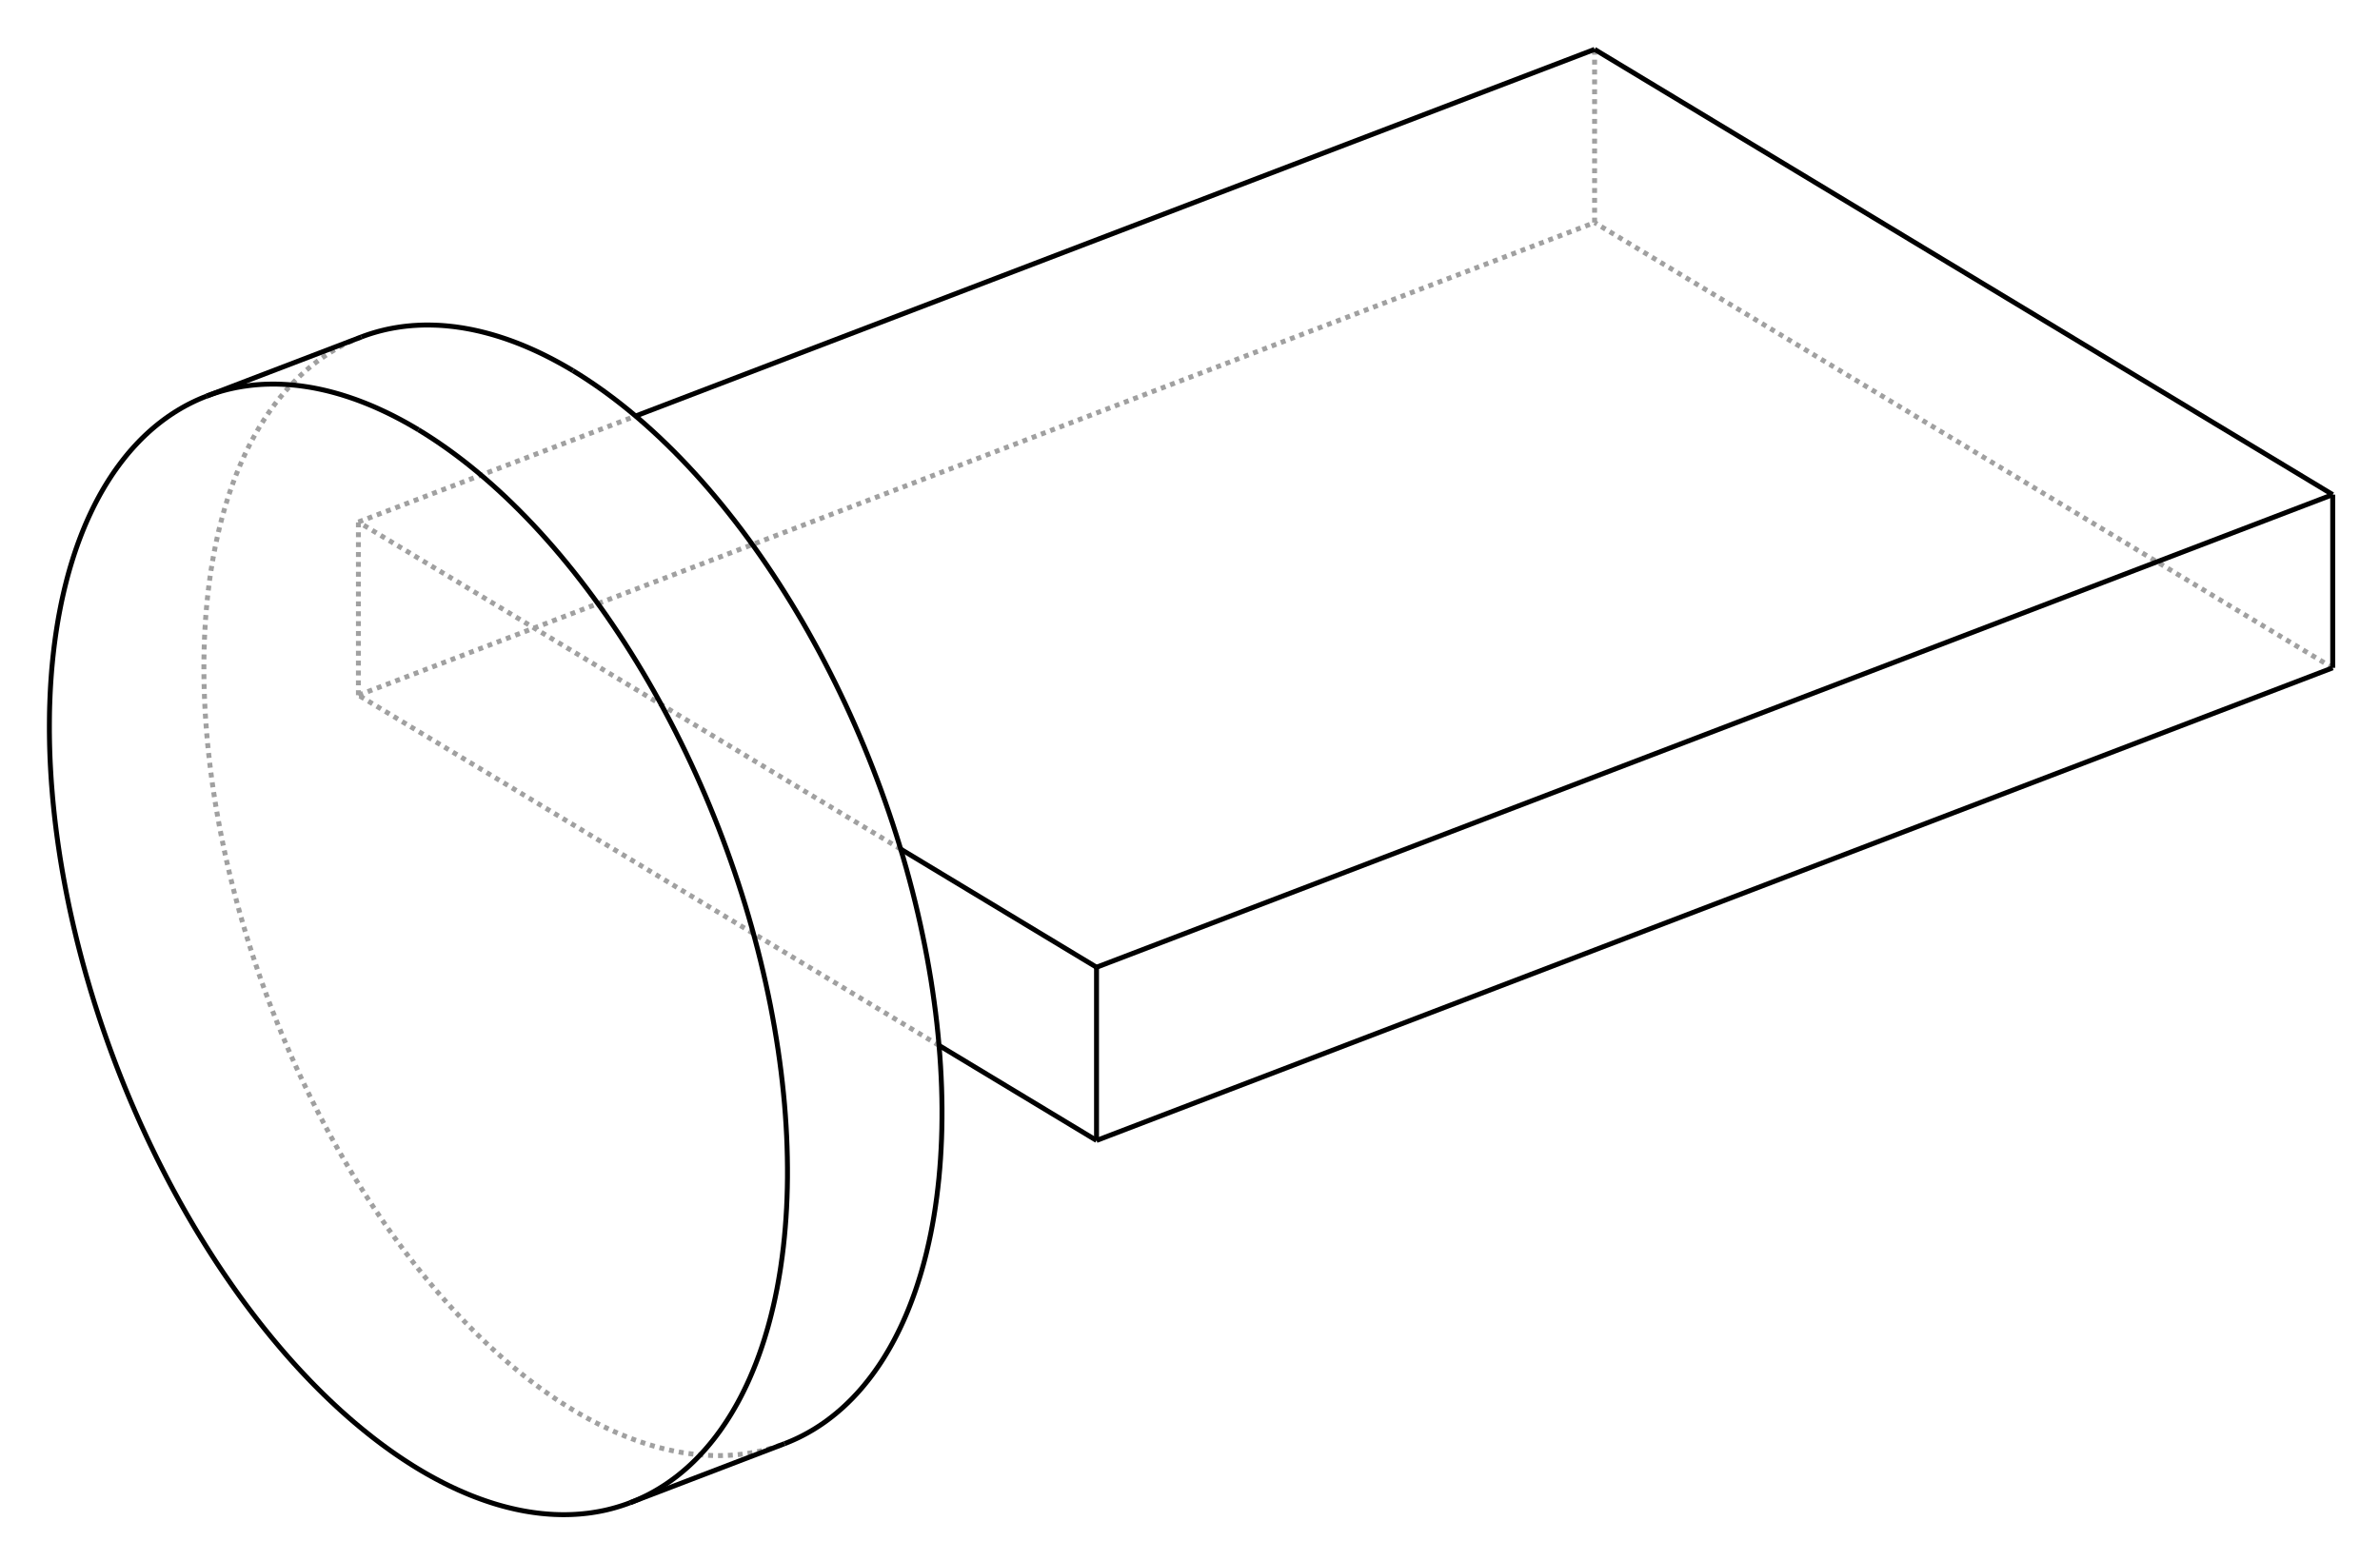
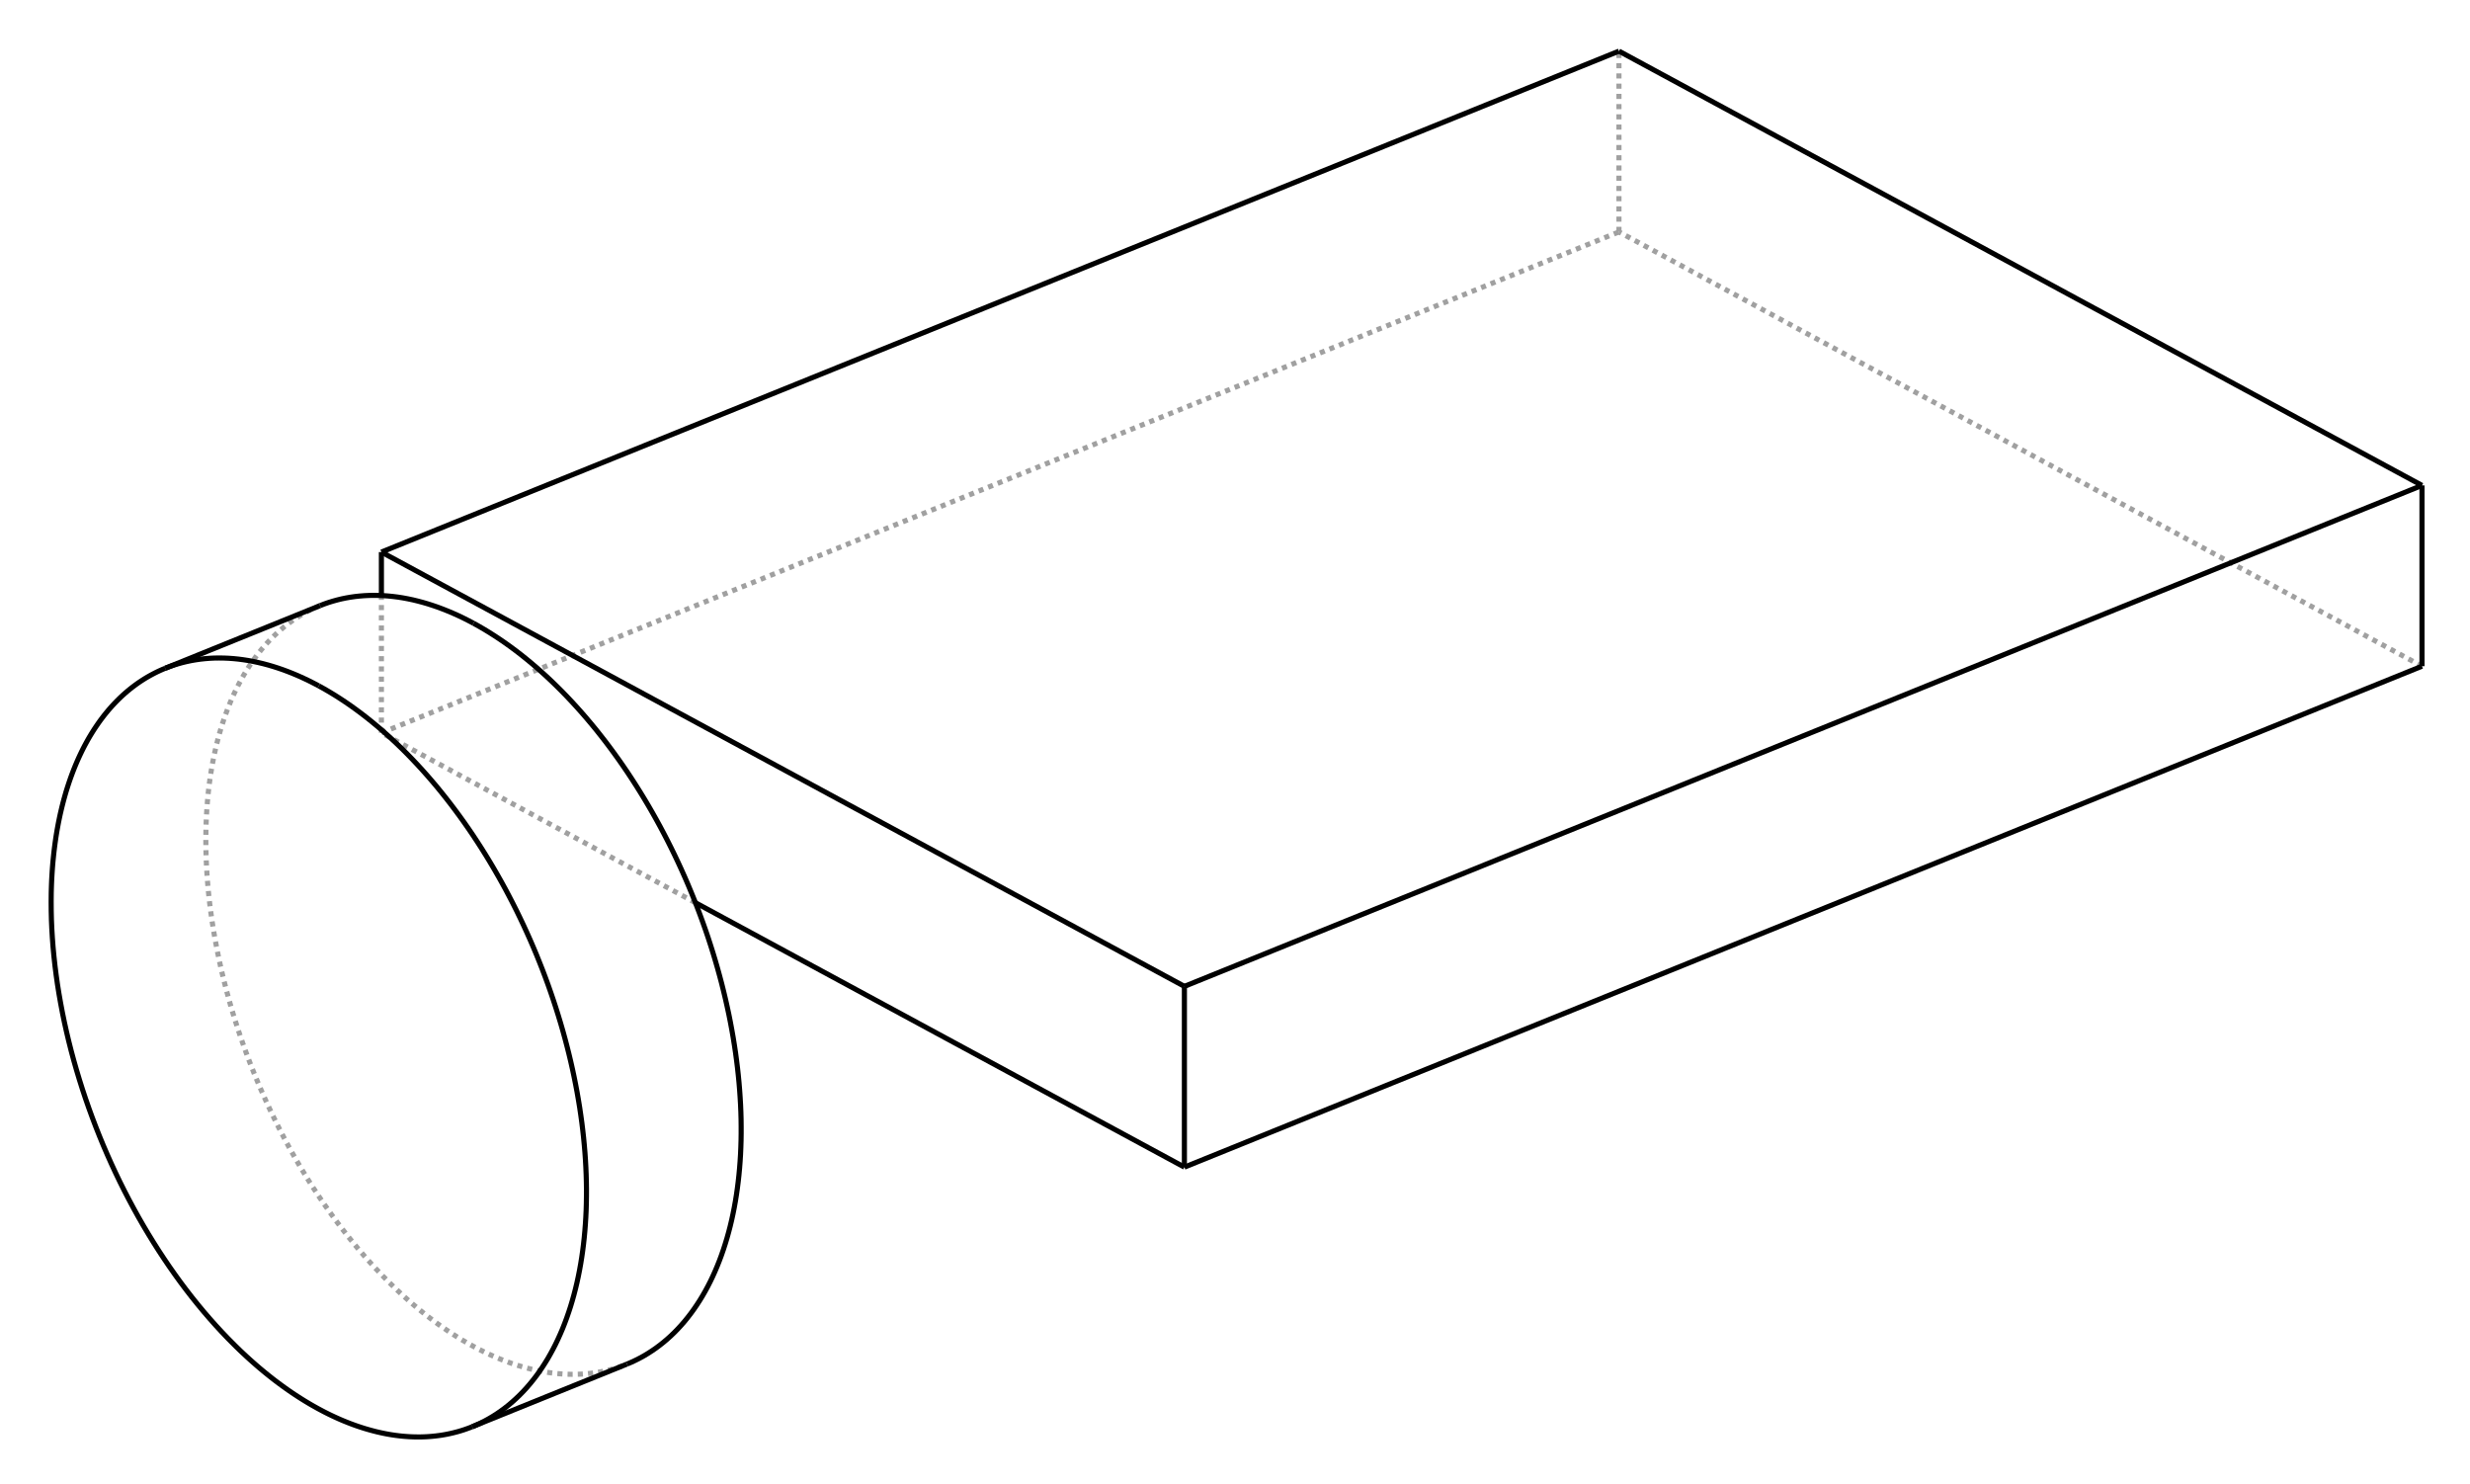
- <svg xmlns="http://www.w3.org/2000/svg" width="482" height="316">
-   <g transform="scale(4, -4)   translate(52.17554,-36.22534)" stroke-width="0.25" fill="none">
+ <svg xmlns="http://www.w3.org/2000/svg" width="483" height="290">
+   <g transform="scale(4, -4)   translate(58.32454,-33.90667)" stroke-width="0.25" fill="none">
    <g stroke="rgb(160,160,160)" fill="none" stroke-dasharray="0.25,0.25">
-       <path d="M-6.573,-6.773 L-34.029,9.792 " />
-       <path d="M-34.029,1.021 L-34.029,9.792 " />
-       <path d="M-4.631,-16.716 L-34.029,1.021 " />
-       <path d="M28.559,24.954 L28.559,33.725 " />
-       <path d="M65.93,2.407 L28.559,24.954 " />
-       <path d="M-34.029,1.021 L28.559,24.954 " />
-       <path d="M-34.029,9.792 L-19.995,15.158 " />
-       <path d="M-33.882,19.162 L-34.069,19.088 L-34.255,19.01 L-34.438,18.928 L-34.62,18.841 L-34.801,18.75 L-34.979,18.656 L-35.156,18.557 L-35.331,18.453 L-35.504,18.346 L-35.675,18.235 L-35.845,18.119 L-36.012,18 L-36.178,17.876 L-36.341,17.749 L-36.503,17.617 L-36.663,17.482 L-36.82,17.342 L-36.976,17.199 L-37.129,17.051 L-37.28,16.9 L-37.43,16.745 L-37.577,16.586 L-37.722,16.423 L-37.864,16.256 L-38.005,16.086 L-38.143,15.912 L-38.279,15.734 L-38.413,15.552 L-38.544,15.367 L-38.673,15.178 L-38.8,14.985 L-38.924,14.789 L-39.046,14.589 L-39.166,14.386 L-39.283,14.179 L-39.398,13.969 L-39.511,13.755 L-39.62,13.538 L-39.728,13.318 L-39.833,13.094 L-39.935,12.867 L-40.035,12.637 L-40.132,12.403 L-40.227,12.166 L-40.32,11.926 L-40.409,11.683 L-40.496,11.437 L-40.581,11.188 L-40.662,10.935 L-40.742,10.68 L-40.818,10.422 L-40.892,10.161 L-40.963,9.897 L-41.032,9.63 L-41.098,9.36 L-41.161,9.088 L-41.221,8.813 L-41.279,8.535 L-41.334,8.255 L-41.386,7.972 L-41.436,7.687 L-41.483,7.399 L-41.527,7.109 L-41.568,6.816 L-41.606,6.521 L-41.642,6.223 L-41.675,5.924 L-41.705,5.622 L-41.732,5.317 L-41.757,5.011 L-41.778,4.703 L-41.797,4.392 L-41.814,4.08 L-41.827,3.766 L-41.837,3.45 L-41.845,3.131 L-41.85,2.812 L-41.852,2.49 L-41.851,2.167 L-41.848,1.842 L-41.841,1.515 L-41.832,1.187 L-41.82,0.857 L-41.805,0.526 L-41.788,0.193 L-41.767,-0.141 L-41.744,-0.476 L-41.718,-0.812 L-41.689,-1.15 L-41.658,-1.489 L-41.623,-1.829 L-41.586,-2.17 L-41.546,-2.512 L-41.503,-2.855 L-41.458,-3.199 L-41.41,-3.544 L-41.359,-3.889 L-41.305,-4.236 L-41.249,-4.583 L-41.189,-4.93 L-41.128,-5.279 L-41.063,-5.627 L-40.996,-5.977 L-40.926,-6.326 L-40.853,-6.677 L-40.778,-7.027 L-40.7,-7.378 L-40.619,-7.729 L-40.536,-8.08 L-40.45,-8.431 L-40.362,-8.782 L-40.271,-9.134 L-40.177,-9.485 L-40.081,-9.836 L-39.982,-10.187 L-39.881,-10.538 L-39.777,-10.888 L-39.671,-11.239 L-39.562,-11.588 L-39.451,-11.938 L-39.337,-12.287 L-39.221,-12.635 L-39.103,-12.983 L-38.982,-13.331 L-38.858,-13.677 L-38.733,-14.023 L-38.605,-14.368 L-38.474,-14.713 L-38.342,-15.056 L-38.207,-15.399 L-38.07,-15.74 L-37.93,-16.081 L-37.788,-16.42 L-37.645,-16.758 L-37.499,-17.095 L-37.35,-17.431 L-37.2,-17.766 L-37.048,-18.099 L-36.893,-18.43 L-36.736,-18.761 L-36.578,-19.09 L-36.417,-19.417 L-36.254,-19.743 L-36.09,-20.067 L-35.923,-20.389 L-35.755,-20.71 L-35.584,-21.029 L-35.412,-21.346 L-35.238,-21.661 L-35.062,-21.974 L-34.884,-22.285 L-34.705,-22.595 L-34.524,-22.902 L-34.341,-23.207 L-34.156,-23.51 L-33.97,-23.81 L-33.782,-24.109 L-33.592,-24.405 L-33.401,-24.699 L-33.209,-24.99 L-33.014,-25.279 L-32.819,-25.566 L-32.622,-25.85 L-32.423,-26.131 L-32.223,-26.41 L-32.022,-26.686 L-31.82,-26.96 L-31.616,-27.23 L-31.411,-27.499 L-31.204,-27.764 L-30.997,-28.026 L-30.788,-28.286 L-30.578,-28.542 L-30.367,-28.796 L-30.155,-29.046 L-29.941,-29.294 L-29.727,-29.538 L-29.512,-29.78 L-29.296,-30.018 L-29.079,-30.253 L-28.861,-30.485 L-28.642,-30.713 L-28.422,-30.938 L-28.202,-31.16 L-27.981,-31.379 L-27.759,-31.594 L-27.536,-31.806 L-27.313,-32.014 L-27.089,-32.219 L-26.865,-32.42 L-26.64,-32.618 L-26.414,-32.812 L-26.188,-33.003 L-25.961,-33.19 L-25.735,-33.373 L-25.507,-33.552 L-25.28,-33.728 L-25.052,-33.9 L-24.823,-34.069 L-24.595,-34.233 L-24.366,-34.394 L-24.137,-34.551 L-23.908,-34.704 L-23.679,-34.853 L-23.45,-34.998 L-23.22,-35.139 L-22.991,-35.276 L-22.762,-35.41 L-22.533,-35.539 L-22.303,-35.664 L-22.074,-35.786 L-21.846,-35.903 L-21.617,-36.016 L-21.389,-36.125 L-21.161,-36.23 L-20.933,-36.331 L-20.705,-36.427 L-20.478,-36.52 L-20.251,-36.608 L-20.025,-36.693 L-19.799,-36.773 L-19.574,-36.848 L-19.349,-36.92 L-19.125,-36.987 L-18.902,-37.05 L-18.679,-37.109 L-18.456,-37.164 L-18.235,-37.214 L-18.014,-37.26 L-17.794,-37.302 L-17.575,-37.34 L-17.356,-37.373 L-17.139,-37.402 L-16.922,-37.426 L-16.707,-37.447 L-16.492,-37.463 L-16.278,-37.474 L-16.066,-37.482 L-15.854,-37.485 L-15.644,-37.484 L-15.434,-37.478 L-15.226,-37.468 L-15.019,-37.454 L-14.814,-37.436 L-14.609,-37.413 L-14.406,-37.386 L-14.204,-37.355 L-14.004,-37.319 L-13.804,-37.279 L-13.607,-37.235 L-13.41,-37.186 L-13.216,-37.134 L-13.022,-37.077 L-12.83,-37.015 L-12.64,-36.95 L-12.452,-36.88 " />
+       <path d="M-39.679,-1.92 L-39.679,4.793 " />
+       <path d="M-24.328,-10.223 L-39.679,-1.92 " />
+       <path d="M20.821,22.569 L20.821,31.407 " />
+       <path d="M60.078,1.339 L20.821,22.569 " />
+       <path d="M-39.679,-1.92 L20.821,22.569 " />
+       <path d="M-42.681,4.3 L-42.812,4.246 L-42.941,4.188 L-43.07,4.128 L-43.197,4.065 L-43.324,4 L-43.449,3.931 L-43.573,3.86 L-43.695,3.786 L-43.816,3.709 L-43.936,3.63 L-44.055,3.548 L-44.172,3.463 L-44.288,3.376 L-44.403,3.286 L-44.516,3.193 L-44.628,3.098 L-44.738,3 L-44.847,2.899 L-44.954,2.796 L-45.06,2.691 L-45.165,2.582 L-45.268,2.472 L-45.369,2.358 L-45.469,2.243 L-45.568,2.124 L-45.664,2.004 L-45.76,1.881 L-45.853,1.755 L-45.945,1.627 L-46.036,1.497 L-46.125,1.364 L-46.212,1.229 L-46.297,1.091 L-46.381,0.952 L-46.463,0.81 L-46.543,0.665 L-46.622,0.519 L-46.699,0.37 L-46.774,0.219 L-46.848,0.066 L-46.92,-0.089 L-46.99,-0.247 L-47.058,-0.406 L-47.124,-0.568 L-47.189,-0.731 L-47.251,-0.897 L-47.312,-1.065 L-47.372,-1.235 L-47.429,-1.406 L-47.484,-1.58 L-47.538,-1.755 L-47.59,-1.933 L-47.64,-2.112 L-47.688,-2.293 L-47.734,-2.476 L-47.778,-2.66 L-47.82,-2.847 L-47.861,-3.035 L-47.899,-3.225 L-47.936,-3.416 L-47.97,-3.609 L-48.003,-3.804 L-48.034,-4 L-48.063,-4.198 L-48.09,-4.397 L-48.115,-4.598 L-48.138,-4.8 L-48.159,-5.004 L-48.178,-5.209 L-48.195,-5.415 L-48.21,-5.623 L-48.224,-5.832 L-48.235,-6.042 L-48.244,-6.253 L-48.252,-6.466 L-48.257,-6.68 L-48.262,-7.111 L-48.259,-7.547 L-48.248,-7.986 L-48.229,-8.429 L-48.203,-8.876 L-48.168,-9.326 L-48.126,-9.779 L-48.076,-10.235 L-48.018,-10.693 L-47.952,-11.153 L-47.879,-11.615 L-47.798,-12.078 L-47.709,-12.543 L-47.613,-13.009 L-47.51,-13.476 L-47.399,-13.943 L-47.28,-14.41 L-47.154,-14.877 L-47.022,-15.344 L-46.882,-15.81 L-46.734,-16.276 L-46.58,-16.74 L-46.419,-17.202 L-46.252,-17.663 L-46.077,-18.121 L-45.897,-18.578 L-45.709,-19.031 L-45.515,-19.482 L-45.315,-19.93 L-45.109,-20.374 L-44.897,-20.814 L-44.679,-21.251 L-44.456,-21.683 L-44.227,-22.111 L-43.992,-22.534 L-43.752,-22.952 L-43.507,-23.365 L-43.257,-23.772 L-43.002,-24.174 L-42.742,-24.569 L-42.478,-24.959 L-42.209,-25.342 L-41.936,-25.718 L-41.659,-26.087 L-41.378,-26.45 L-41.093,-26.804 L-40.805,-27.152 L-40.514,-27.491 L-40.219,-27.823 L-39.921,-28.146 L-39.62,-28.461 L-39.317,-28.767 L-39.164,-28.917 L-39.011,-29.065 L-38.857,-29.21 L-38.703,-29.354 L-38.548,-29.494 L-38.392,-29.633 L-38.237,-29.769 L-38.08,-29.903 L-37.923,-30.035 L-37.766,-30.164 L-37.609,-30.291 L-37.451,-30.416 L-37.292,-30.538 L-37.134,-30.657 L-36.975,-30.774 L-36.816,-30.889 L-36.656,-31.001 L-36.496,-31.11 L-36.337,-31.217 L-36.177,-31.322 L-36.016,-31.424 L-35.856,-31.523 L-35.696,-31.62 L-35.535,-31.714 L-35.375,-31.805 L-35.214,-31.894 L-35.053,-31.98 L-34.893,-32.064 L-34.732,-32.144 L-34.572,-32.222 L-34.412,-32.298 L-34.251,-32.37 L-34.091,-32.44 L-33.931,-32.508 L-33.772,-32.572 L-33.612,-32.634 L-33.453,-32.693 L-33.294,-32.749 L-33.135,-32.802 L-32.976,-32.853 L-32.818,-32.9 L-32.66,-32.945 L-32.503,-32.987 L-32.346,-33.027 L-32.19,-33.063 L-32.033,-33.097 L-31.878,-33.127 L-31.723,-33.155 L-31.568,-33.18 L-31.414,-33.203 L-31.26,-33.222 L-31.108,-33.239 L-30.955,-33.252 L-30.804,-33.263 L-30.653,-33.271 L-30.502,-33.276 L-30.353,-33.278 L-30.204,-33.278 L-30.055,-33.274 L-29.908,-33.268 L-29.762,-33.258 L-29.616,-33.246 L-29.471,-33.231 L-29.327,-33.213 L-29.184,-33.193 L-29.041,-33.169 L-28.9,-33.143 L-28.759,-33.113 L-28.62,-33.081 L-28.481,-33.046 L-28.344,-33.008 L-28.208,-32.968 L-28.072,-32.924 L-27.938,-32.878 L-27.805,-32.829 L-27.673,-32.777 " />
    </g>
    <g stroke="rgb(0,0,0)" fill="none">
-       <path d="M3.342,-21.526 L3.342,-12.755 " />
-       <path d="M3.342,-12.755 L-6.573,-6.773 " />
-       <path d="M3.342,-21.526 L-4.631,-16.716 " />
-       <path d="M65.93,2.407 L65.93,11.178 " />
-       <path d="M65.93,11.178 L28.559,33.725 " />
-       <path d="M3.342,-21.526 L65.93,2.407 " />
-       <path d="M3.342,-12.755 L65.93,11.178 " />
-       <path d="M-19.995,15.158 L28.559,33.725 " />
-       <path d="M-23.167,17.454 L-23.345,17.56 L-23.523,17.664 L-23.702,17.766 L-23.88,17.865 L-24.058,17.961 L-24.236,18.056 L-24.414,18.147 L-24.592,18.237 L-24.77,18.324 L-24.947,18.408 L-25.125,18.49 L-25.302,18.569 L-25.479,18.646 L-25.656,18.721 L-25.832,18.793 L-26.009,18.862 L-26.185,18.929 L-26.361,18.993 L-26.536,19.055 L-26.711,19.114 L-26.886,19.171 L-27.061,19.225 L-27.235,19.277 L-27.409,19.326 L-27.582,19.372 L-27.755,19.416 L-27.928,19.458 L-28.1,19.496 L-28.272,19.533 L-28.443,19.566 L-28.614,19.597 L-28.784,19.626 L-28.954,19.651 L-29.123,19.675 L-29.292,19.695 L-29.46,19.713 L-29.628,19.729 L-29.795,19.742 L-29.961,19.752 L-30.127,19.759 L-30.292,19.764 L-30.457,19.767 L-30.621,19.767 L-30.784,19.764 L-30.946,19.758 L-31.108,19.75 L-31.269,19.74 L-31.429,19.726 L-31.589,19.711 L-31.748,19.692 L-31.906,19.671 L-32.063,19.647 L-32.219,19.621 L-32.375,19.592 L-32.53,19.561 L-32.683,19.527 L-32.836,19.49 L-32.989,19.451 L-33.14,19.409 L-33.29,19.365 L-33.44,19.318 L-33.588,19.269 L-33.736,19.217 L-33.882,19.162 " />
-       <path d="M-12.452,-36.88 L-12.301,-36.821 L-12.151,-36.759 L-12.002,-36.694 L-11.855,-36.627 L-11.708,-36.557 L-11.563,-36.484 L-11.419,-36.408 L-11.276,-36.33 L-11.134,-36.249 L-10.993,-36.166 L-10.853,-36.079 L-10.715,-35.99 L-10.578,-35.899 L-10.442,-35.805 L-10.307,-35.708 L-10.174,-35.608 L-10.042,-35.506 L-9.911,-35.401 L-9.782,-35.294 L-9.653,-35.184 L-9.526,-35.072 L-9.401,-34.957 L-9.277,-34.839 L-9.154,-34.719 L-9.032,-34.597 L-8.912,-34.471 L-8.793,-34.344 L-8.676,-34.214 L-8.56,-34.081 L-8.446,-33.946 L-8.333,-33.808 L-8.221,-33.668 L-8.111,-33.526 L-8.002,-33.381 L-7.895,-33.234 L-7.789,-33.084 L-7.685,-32.933 L-7.582,-32.778 L-7.481,-32.622 L-7.382,-32.463 L-7.284,-32.301 L-7.187,-32.138 L-7.092,-31.972 L-6.999,-31.804 L-6.907,-31.634 L-6.817,-31.461 L-6.728,-31.286 L-6.641,-31.109 L-6.556,-30.93 L-6.472,-30.749 L-6.39,-30.565 L-6.309,-30.38 L-6.23,-30.192 L-6.153,-30.002 L-6.078,-29.811 L-6.004,-29.617 L-5.932,-29.421 L-5.861,-29.223 L-5.792,-29.023 L-5.725,-28.821 L-5.66,-28.617 L-5.596,-28.412 L-5.534,-28.204 L-5.474,-27.994 L-5.415,-27.783 L-5.358,-27.57 L-5.303,-27.355 L-5.25,-27.138 L-5.199,-26.919 L-5.149,-26.699 L-5.101,-26.476 L-5.054,-26.253 L-5.01,-26.027 L-4.967,-25.8 L-4.926,-25.571 L-4.887,-25.34 L-4.85,-25.108 L-4.814,-24.874 L-4.748,-24.402 L-4.69,-23.924 L-4.638,-23.439 L-4.594,-22.949 L-4.557,-22.454 L-4.528,-21.953 L-4.505,-21.447 L-4.49,-20.937 L-4.483,-20.421 L-4.482,-19.901 L-4.489,-19.377 L-4.503,-18.848 L-4.525,-18.316 L-4.554,-17.78 L-4.59,-17.241 L-4.633,-16.698 L-4.684,-16.152 L-4.741,-15.603 L-4.806,-15.052 L-4.879,-14.498 L-4.958,-13.942 L-5.044,-13.384 L-5.138,-12.824 L-5.238,-12.263 L-5.346,-11.7 L-5.461,-11.137 L-5.582,-10.572 L-5.71,-10.007 L-5.845,-9.441 L-5.987,-8.875 L-6.136,-8.309 L-6.291,-7.743 L-6.453,-7.178 L-6.622,-6.613 L-6.797,-6.05 L-6.978,-5.487 L-7.166,-4.926 L-7.36,-4.366 L-7.56,-3.808 L-7.766,-3.252 L-7.978,-2.698 L-8.196,-2.146 L-8.42,-1.597 L-8.65,-1.051 L-8.885,-0.508 L-9.126,0.031 L-9.373,0.568 L-9.625,1.1 L-9.882,1.629 L-10.144,2.153 L-10.412,2.674 L-10.684,3.19 L-10.962,3.701 L-11.244,4.207 L-11.53,4.708 L-11.822,5.203 L-12.118,5.694 L-12.418,6.178 L-12.722,6.657 L-13.03,7.129 L-13.343,7.596 L-13.659,8.056 L-13.979,8.509 L-14.302,8.955 L-14.629,9.395 L-14.959,9.827 L-15.293,10.252 L-15.629,10.67 L-15.969,11.08 L-16.311,11.482 L-16.656,11.877 L-17.004,12.263 L-17.354,12.641 L-17.706,13.01 L-18.06,13.371 L-18.417,13.723 L-18.775,14.067 L-19.135,14.401 L-19.496,14.726 L-19.859,15.043 L-20.223,15.349 L-20.406,15.499 L-20.589,15.647 L-20.772,15.792 L-20.955,15.934 L-21.139,16.075 L-21.323,16.212 L-21.506,16.348 L-21.691,16.481 L-21.875,16.611 L-22.059,16.739 L-22.244,16.864 L-22.428,16.987 L-22.613,17.108 L-22.797,17.226 L-22.982,17.341 L-23.167,17.454 " />
-       <path d="M-30.99,14.462 L-31.169,14.568 L-31.347,14.672 L-31.525,14.774 L-31.703,14.873 L-31.881,14.97 L-32.06,15.064 L-32.237,15.156 L-32.415,15.245 L-32.593,15.332 L-32.771,15.416 L-32.948,15.498 L-33.125,15.578 L-33.302,15.655 L-33.479,15.729 L-33.656,15.801 L-33.832,15.87 L-34.008,15.937 L-34.184,16.002 L-34.36,16.063 L-34.535,16.123 L-34.71,16.179 L-34.884,16.234 L-35.058,16.285 L-35.232,16.334 L-35.406,16.381 L-35.579,16.425 L-35.751,16.466 L-35.924,16.505 L-36.095,16.541 L-36.267,16.575 L-36.437,16.606 L-36.608,16.634 L-36.778,16.66 L-36.947,16.683 L-37.116,16.704 L-37.284,16.722 L-37.451,16.737 L-37.618,16.75 L-37.785,16.76 L-37.951,16.768 L-38.116,16.773 L-38.28,16.775 L-38.444,16.775 L-38.607,16.772 L-38.77,16.767 L-38.931,16.759 L-39.093,16.748 L-39.253,16.735 L-39.412,16.719 L-39.571,16.7 L-39.729,16.679 L-39.886,16.656 L-40.043,16.629 L-40.198,16.601 L-40.353,16.569 L-40.507,16.535 L-40.66,16.499 L-40.812,16.459 L-40.963,16.418 L-41.114,16.373 L-41.263,16.326 L-41.411,16.277 L-41.559,16.225 L-41.706,16.17 " />
-       <path d="M-41.706,16.17 L-41.893,16.096 L-42.078,16.018 L-42.262,15.936 L-42.444,15.849 L-42.624,15.759 L-42.803,15.664 L-42.979,15.565 L-43.154,15.462 L-43.328,15.354 L-43.499,15.243 L-43.668,15.128 L-43.836,15.008 L-44.001,14.885 L-44.165,14.757 L-44.326,14.626 L-44.486,14.49 L-44.644,14.35 L-44.799,14.207 L-44.953,14.06 L-45.104,13.908 L-45.253,13.753 L-45.4,13.594 L-45.545,13.431 L-45.688,13.265 L-45.828,13.094 L-45.966,12.92 L-46.102,12.742 L-46.236,12.56 L-46.368,12.375 L-46.497,12.186 L-46.623,11.994 L-46.748,11.797 L-46.87,11.598 L-46.99,11.394 L-47.107,11.188 L-47.222,10.977 L-47.334,10.764 L-47.444,10.547 L-47.551,10.326 L-47.656,10.102 L-47.759,9.875 L-47.859,9.645 L-47.956,9.411 L-48.051,9.174 L-48.143,8.934 L-48.233,8.691 L-48.32,8.445 L-48.404,8.196 L-48.486,7.944 L-48.565,7.688 L-48.642,7.43 L-48.716,7.169 L-48.787,6.905 L-48.855,6.638 L-48.921,6.369 L-48.984,6.096 L-49.045,5.821 L-49.102,5.544 L-49.157,5.263 L-49.21,4.981 L-49.259,4.695 L-49.306,4.407 L-49.35,4.117 L-49.391,3.824 L-49.43,3.529 L-49.465,3.232 L-49.498,2.932 L-49.528,2.63 L-49.556,2.326 L-49.58,2.02 L-49.602,1.711 L-49.621,1.401 L-49.637,1.088 L-49.65,0.774 L-49.661,0.458 L-49.669,0.14 L-49.673,-0.18 L-49.675,-0.502 L-49.675,-0.825 L-49.671,-1.15 L-49.665,-1.477 L-49.656,-1.805 L-49.644,-2.135 L-49.629,-2.466 L-49.611,-2.798 L-49.591,-3.132 L-49.568,-3.468 L-49.541,-3.804 L-49.513,-4.142 L-49.481,-4.481 L-49.447,-4.821 L-49.41,-5.162 L-49.37,-5.504 L-49.327,-5.847 L-49.281,-6.191 L-49.233,-6.536 L-49.182,-6.881 L-49.129,-7.227 L-49.072,-7.574 L-49.013,-7.922 L-48.951,-8.27 L-48.886,-8.619 L-48.819,-8.968 L-48.749,-9.318 L-48.677,-9.668 L-48.601,-10.019 L-48.523,-10.369 L-48.443,-10.72 L-48.359,-11.071 L-48.274,-11.423 L-48.185,-11.774 L-48.094,-12.125 L-48.001,-12.476 L-47.904,-12.828 L-47.806,-13.179 L-47.704,-13.529 L-47.601,-13.88 L-47.494,-14.23 L-47.386,-14.58 L-47.274,-14.93 L-47.161,-15.279 L-47.045,-15.627 L-46.926,-15.975 L-46.805,-16.322 L-46.682,-16.669 L-46.556,-17.015 L-46.428,-17.36 L-46.298,-17.704 L-46.165,-18.048 L-46.03,-18.39 L-45.893,-18.732 L-45.754,-19.072 L-45.612,-19.412 L-45.468,-19.75 L-45.322,-20.087 L-45.174,-20.423 L-45.024,-20.757 L-44.871,-21.09 L-44.717,-21.422 L-44.56,-21.753 L-44.401,-22.081 L-44.241,-22.409 L-44.078,-22.734 L-43.913,-23.058 L-43.747,-23.381 L-43.578,-23.702 L-43.408,-24.02 L-43.235,-24.337 L-43.061,-24.653 L-42.885,-24.966 L-42.708,-25.277 L-42.528,-25.586 L-42.347,-25.894 L-42.164,-26.199 L-41.979,-26.501 L-41.793,-26.802 L-41.605,-27.101 L-41.416,-27.397 L-41.225,-27.691 L-41.032,-27.982 L-40.838,-28.271 L-40.642,-28.557 L-40.445,-28.841 L-40.247,-29.123 L-40.047,-29.402 L-39.846,-29.678 L-39.643,-29.951 L-39.439,-30.222 L-39.234,-30.49 L-39.028,-30.755 L-38.82,-31.018 L-38.611,-31.277 L-38.401,-31.534 L-38.19,-31.787 L-37.978,-32.038 L-37.765,-32.286 L-37.551,-32.53 L-37.336,-32.771 L-37.119,-33.01 L-36.902,-33.245 L-36.684,-33.476 L-36.466,-33.705 L-36.246,-33.93 L-36.025,-34.152 L-35.804,-34.371 L-35.582,-34.586 L-35.36,-34.797 L-35.136,-35.006 L-34.913,-35.211 L-34.688,-35.412 L-34.463,-35.61 L-34.238,-35.804 L-34.011,-35.994 L-33.785,-36.181 L-33.558,-36.364 L-33.331,-36.544 L-33.103,-36.72 L-32.875,-36.892 L-32.647,-37.06 L-32.418,-37.225 L-32.19,-37.386 L-31.961,-37.542 L-31.732,-37.695 L-31.502,-37.844 L-31.273,-37.99 L-31.044,-38.131 L-30.815,-38.268 L-30.585,-38.402 L-30.356,-38.531 L-30.127,-38.656 L-29.898,-38.777 L-29.669,-38.895 L-29.441,-39.008 L-29.212,-39.117 L-28.984,-39.222 L-28.756,-39.322 L-28.529,-39.419 L-28.302,-39.512 L-28.075,-39.6 L-27.849,-39.684 L-27.623,-39.764 L-27.398,-39.84 L-27.173,-39.912 L-26.949,-39.979 L-26.725,-40.042 L-26.502,-40.101 L-26.28,-40.155 L-26.058,-40.206 L-25.838,-40.252 L-25.618,-40.294 L-25.398,-40.331 L-25.18,-40.364 L-24.962,-40.393 L-24.746,-40.418 L-24.53,-40.438 L-24.316,-40.454 L-24.102,-40.466 L-23.889,-40.473 L-23.678,-40.477 L-23.467,-40.475 L-23.258,-40.47 L-23.05,-40.46 L-22.843,-40.446 L-22.637,-40.427 L-22.433,-40.405 L-22.229,-40.378 L-22.028,-40.346 L-21.827,-40.311 L-21.628,-40.271 L-21.43,-40.227 L-21.234,-40.178 L-21.039,-40.125 L-20.846,-40.068 L-20.654,-40.007 L-20.464,-39.942 L-20.275,-39.872 " />
-       <path d="M-20.275,-39.872 L-20.124,-39.813 L-19.974,-39.751 L-19.826,-39.686 L-19.678,-39.618 L-19.532,-39.548 L-19.386,-39.476 L-19.242,-39.4 L-19.099,-39.322 L-18.957,-39.241 L-18.816,-39.157 L-18.677,-39.071 L-18.539,-38.982 L-18.401,-38.89 L-18.266,-38.796 L-18.131,-38.699 L-17.998,-38.6 L-17.865,-38.498 L-17.735,-38.393 L-17.605,-38.286 L-17.477,-38.176 L-17.35,-38.064 L-17.224,-37.949 L-17.1,-37.831 L-16.977,-37.711 L-16.856,-37.588 L-16.736,-37.463 L-16.617,-37.335 L-16.499,-37.205 L-16.384,-37.073 L-16.269,-36.938 L-16.156,-36.8 L-16.044,-36.66 L-15.934,-36.518 L-15.826,-36.373 L-15.718,-36.226 L-15.613,-36.076 L-15.509,-35.924 L-15.406,-35.77 L-15.305,-35.613 L-15.205,-35.454 L-15.107,-35.293 L-15.011,-35.129 L-14.916,-34.964 L-14.822,-34.796 L-14.73,-34.625 L-14.64,-34.453 L-14.552,-34.278 L-14.465,-34.101 L-14.379,-33.922 L-14.295,-33.74 L-14.213,-33.557 L-14.133,-33.371 L-14.054,-33.184 L-13.977,-32.994 L-13.901,-32.802 L-13.827,-32.608 L-13.755,-32.413 L-13.685,-32.215 L-13.616,-32.015 L-13.549,-31.813 L-13.483,-31.609 L-13.42,-31.403 L-13.358,-31.196 L-13.297,-30.986 L-13.239,-30.775 L-13.182,-30.561 L-13.127,-30.346 L-13.074,-30.129 L-13.022,-29.911 L-12.972,-29.69 L-12.924,-29.468 L-12.878,-29.244 L-12.833,-29.019 L-12.791,-28.791 L-12.75,-28.562 L-12.711,-28.332 L-12.673,-28.1 L-12.638,-27.866 L-12.572,-27.394 L-12.513,-26.915 L-12.462,-26.431 L-12.418,-25.941 L-12.381,-25.446 L-12.351,-24.945 L-12.329,-24.439 L-12.314,-23.928 L-12.306,-23.413 L-12.306,-22.893 L-12.313,-22.369 L-12.327,-21.84 L-12.348,-21.308 L-12.377,-20.772 L-12.413,-20.232 L-12.456,-19.689 L-12.507,-19.144 L-12.565,-18.595 L-12.63,-18.043 L-12.702,-17.49 L-12.781,-16.934 L-12.868,-16.376 L-12.961,-15.816 L-13.062,-15.255 L-13.169,-14.692 L-13.284,-14.128 L-13.405,-13.564 L-13.534,-12.998 L-13.669,-12.433 L-13.811,-11.867 L-13.96,-11.301 L-14.115,-10.735 L-14.277,-10.17 L-14.445,-9.605 L-14.62,-9.041 L-14.801,-8.479 L-14.989,-7.917 L-15.183,-7.357 L-15.383,-6.799 L-15.589,-6.243 L-15.801,-5.689 L-16.02,-5.138 L-16.244,-4.589 L-16.473,-4.043 L-16.709,-3.5 L-16.95,-2.96 L-17.196,-2.424 L-17.448,-1.891 L-17.705,-1.363 L-17.968,-0.838 L-18.235,-0.318 L-18.508,0.198 L-18.785,0.709 L-19.067,1.215 L-19.354,1.716 L-19.645,2.212 L-19.941,2.702 L-20.241,3.186 L-20.545,3.665 L-20.854,4.138 L-21.166,4.604 L-21.482,5.064 L-21.802,5.517 L-22.126,5.964 L-22.452,6.403 L-22.783,6.836 L-23.116,7.261 L-23.453,7.678 L-23.792,8.088 L-24.135,8.491 L-24.48,8.885 L-24.827,9.271 L-25.177,9.649 L-25.529,10.018 L-25.884,10.379 L-26.24,10.731 L-26.598,11.075 L-26.958,11.409 L-27.32,11.735 L-27.683,12.051 L-28.047,12.358 L-28.23,12.507 L-28.412,12.655 L-28.595,12.8 L-28.779,12.943 L-28.962,13.083 L-29.146,13.221 L-29.33,13.356 L-29.514,13.489 L-29.698,13.619 L-29.883,13.747 L-30.067,13.873 L-30.252,13.996 L-30.436,14.116 L-30.621,14.234 L-30.806,14.349 L-30.99,14.462 " />
-       <path d="M-20.275,-39.872 L-12.452,-36.88 " />
-       <path d="M-41.706,16.17 L-33.882,19.162 " />
+       <path d="M-0.423,-23.15 L-0.423,-14.312 " />
+       <path d="M-0.423,-14.312 L-39.679,6.918 " />
+       <path d="M-39.679,4.793 L-39.679,6.918 " />
+       <path d="M-0.423,-23.15 L-24.328,-10.223 " />
+       <path d="M60.078,1.339 L60.078,10.177 " />
+       <path d="M60.078,10.177 L20.821,31.407 " />
+       <path d="M-0.423,-23.15 L60.078,1.339 " />
+       <path d="M-0.423,-14.312 L60.078,10.177 " />
+       <path d="M-39.679,6.918 L20.821,31.407 " />
+       <path d="M-35.177,3.438 L-35.426,3.569 L-35.676,3.695 L-35.925,3.814 L-36.175,3.926 L-36.423,4.031 L-36.672,4.13 L-36.919,4.223 L-37.167,4.308 L-37.413,4.387 L-37.659,4.459 L-37.904,4.524 L-38.147,4.583 L-38.39,4.634 L-38.631,4.679 L-38.872,4.717 L-39.111,4.747 L-39.348,4.771 L-39.584,4.788 L-39.818,4.798 L-40.051,4.802 L-40.282,4.798 L-40.511,4.787 L-40.738,4.769 L-40.963,4.745 L-41.186,4.713 L-41.406,4.675 L-41.625,4.63 L-41.841,4.577 L-42.055,4.518 L-42.266,4.453 L-42.475,4.38 L-42.681,4.3 " />
+       <path d="M-27.673,-32.777 L-27.462,-32.688 L-27.255,-32.591 L-27.05,-32.487 L-26.849,-32.377 L-26.651,-32.258 L-26.457,-32.133 L-26.265,-32.001 L-26.078,-31.862 L-25.893,-31.716 L-25.713,-31.564 L-25.536,-31.404 L-25.363,-31.238 L-25.194,-31.065 L-25.029,-30.886 L-24.867,-30.7 L-24.71,-30.507 L-24.557,-30.309 L-24.408,-30.104 L-24.263,-29.892 L-24.122,-29.675 L-23.986,-29.452 L-23.854,-29.222 L-23.726,-28.987 L-23.603,-28.746 L-23.485,-28.5 L-23.371,-28.247 L-23.262,-27.99 L-23.157,-27.727 L-23.057,-27.458 L-22.962,-27.185 L-22.872,-26.906 L-22.786,-26.623 L-22.705,-26.334 L-22.629,-26.041 L-22.558,-25.744 L-22.492,-25.441 L-22.431,-25.135 L-22.375,-24.824 L-22.324,-24.509 L-22.278,-24.19 L-22.237,-23.867 L-22.201,-23.541 L-22.17,-23.21 L-22.144,-22.876 L-22.123,-22.539 L-22.108,-22.199 L-22.097,-21.855 L-22.092,-21.509 L-22.092,-21.16 L-22.096,-20.808 L-22.106,-20.453 L-22.121,-20.096 L-22.142,-19.737 L-22.167,-19.375 L-22.197,-19.012 L-22.233,-18.646 L-22.273,-18.279 L-22.319,-17.911 L-22.369,-17.54 L-22.425,-17.169 L-22.485,-16.797 L-22.551,-16.423 L-22.621,-16.049 L-22.696,-15.674 L-22.777,-15.298 L-22.862,-14.922 L-22.952,-14.545 L-23.046,-14.169 L-23.146,-13.793 L-23.25,-13.416 L-23.359,-13.04 L-23.472,-12.665 L-23.59,-12.29 L-23.712,-11.916 L-23.839,-11.543 L-23.971,-11.171 L-24.107,-10.8 L-24.247,-10.43 L-24.391,-10.062 L-24.54,-9.696 L-24.692,-9.331 L-24.849,-8.968 L-25.01,-8.608 L-25.175,-8.249 L-25.344,-7.893 L-25.517,-7.539 L-25.693,-7.188 L-25.873,-6.84 L-26.057,-6.494 L-26.244,-6.152 L-26.435,-5.813 L-26.629,-5.477 L-26.827,-5.144 L-27.028,-4.815 L-27.232,-4.49 L-27.439,-4.169 L-27.649,-3.851 L-27.862,-3.538 L-28.078,-3.228 L-28.297,-2.924 L-28.518,-2.623 L-28.742,-2.327 L-28.969,-2.036 L-29.197,-1.749 L-29.429,-1.467 L-29.662,-1.191 L-29.898,-0.919 L-30.136,-0.653 L-30.375,-0.392 L-30.617,-0.136 L-30.86,0.114 L-31.106,0.359 L-31.352,0.598 L-31.6,0.831 L-31.85,1.058 L-32.101,1.279 L-32.353,1.494 L-32.606,1.703 L-32.86,1.906 L-33.115,2.102 L-33.371,2.292 L-33.628,2.476 L-33.885,2.653 L-34.143,2.823 L-34.401,2.987 L-34.659,3.144 L-34.918,3.294 L-35.177,3.438 " />
+       <path d="M-42.739,0.376 L-42.989,0.508 L-43.238,0.634 L-43.488,0.752 L-43.737,0.865 L-43.986,0.97 L-44.234,1.069 L-44.482,1.162 L-44.729,1.247 L-44.976,1.326 L-45.221,1.398 L-45.466,1.463 L-45.71,1.521 L-45.953,1.573 L-46.194,1.618 L-46.434,1.655 L-46.673,1.686 L-46.911,1.71 L-47.147,1.727 L-47.381,1.737 L-47.613,1.74 L-47.844,1.737 L-48.073,1.726 L-48.3,1.708 L-48.525,1.684 L-48.748,1.652 L-48.969,1.614 L-49.188,1.568 L-49.404,1.516 L-49.617,1.457 L-49.829,1.391 L-50.037,1.319 L-50.243,1.239 " />
+       <path d="M-50.243,1.239 L-50.374,1.185 L-50.504,1.127 L-50.633,1.067 L-50.76,1.004 L-50.886,0.938 L-51.011,0.87 L-51.135,0.799 L-51.258,0.725 L-51.379,0.648 L-51.499,0.569 L-51.618,0.487 L-51.735,0.402 L-51.851,0.315 L-51.965,0.225 L-52.079,0.132 L-52.19,0.037 L-52.301,-0.061 L-52.41,-0.162 L-52.517,-0.265 L-52.623,-0.371 L-52.727,-0.479 L-52.83,-0.589 L-52.932,-0.703 L-53.032,-0.818 L-53.13,-0.937 L-53.227,-1.057 L-53.322,-1.181 L-53.416,-1.306 L-53.508,-1.434 L-53.598,-1.565 L-53.687,-1.697 L-53.774,-1.832 L-53.86,-1.97 L-53.944,-2.109 L-54.026,-2.251 L-54.106,-2.396 L-54.185,-2.542 L-54.262,-2.691 L-54.337,-2.842 L-54.41,-2.995 L-54.482,-3.15 L-54.552,-3.308 L-54.62,-3.467 L-54.687,-3.629 L-54.751,-3.793 L-54.814,-3.958 L-54.875,-4.126 L-54.934,-4.296 L-54.991,-4.467 L-55.047,-4.641 L-55.101,-4.816 L-55.152,-4.994 L-55.202,-5.173 L-55.25,-5.354 L-55.296,-5.537 L-55.34,-5.721 L-55.383,-5.908 L-55.423,-6.096 L-55.462,-6.286 L-55.498,-6.477 L-55.533,-6.67 L-55.566,-6.865 L-55.597,-7.061 L-55.625,-7.259 L-55.652,-7.458 L-55.677,-7.659 L-55.7,-7.861 L-55.721,-8.065 L-55.741,-8.27 L-55.758,-8.476 L-55.773,-8.684 L-55.786,-8.893 L-55.798,-9.103 L-55.807,-9.315 L-55.814,-9.527 L-55.82,-9.741 L-55.824,-10.172 L-55.821,-10.608 L-55.811,-11.047 L-55.792,-11.49 L-55.765,-11.937 L-55.731,-12.387 L-55.688,-12.84 L-55.638,-13.296 L-55.58,-13.754 L-55.515,-14.214 L-55.441,-14.676 L-55.36,-15.139 L-55.272,-15.604 L-55.176,-16.07 L-55.072,-16.537 L-54.961,-17.004 L-54.843,-17.471 L-54.717,-17.939 L-54.584,-18.405 L-54.444,-18.871 L-54.297,-19.337 L-54.143,-19.801 L-53.982,-20.263 L-53.814,-20.724 L-53.64,-21.182 L-53.459,-21.639 L-53.272,-22.092 L-53.078,-22.543 L-52.878,-22.991 L-52.672,-23.435 L-52.46,-23.875 L-52.242,-24.312 L-52.018,-24.744 L-51.789,-25.172 L-51.555,-25.595 L-51.315,-26.013 L-51.069,-26.426 L-50.819,-26.833 L-50.564,-27.235 L-50.304,-27.631 L-50.04,-28.02 L-49.771,-28.403 L-49.499,-28.779 L-49.222,-29.148 L-48.941,-29.511 L-48.656,-29.865 L-48.368,-30.213 L-48.076,-30.552 L-47.781,-30.884 L-47.483,-31.207 L-47.183,-31.522 L-46.879,-31.828 L-46.727,-31.978 L-46.574,-32.126 L-46.42,-32.271 L-46.265,-32.415 L-46.11,-32.556 L-45.955,-32.694 L-45.799,-32.831 L-45.643,-32.965 L-45.486,-33.096 L-45.329,-33.225 L-45.171,-33.352 L-45.013,-33.477 L-44.855,-33.599 L-44.696,-33.718 L-44.537,-33.835 L-44.378,-33.95 L-44.219,-34.062 L-44.059,-34.172 L-43.899,-34.279 L-43.739,-34.383 L-43.579,-34.485 L-43.419,-34.584 L-43.258,-34.681 L-43.098,-34.775 L-42.937,-34.866 L-42.777,-34.955 L-42.616,-35.041 L-42.456,-35.125 L-42.295,-35.206 L-42.135,-35.284 L-41.974,-35.359 L-41.814,-35.432 L-41.654,-35.502 L-41.494,-35.569 L-41.334,-35.633 L-41.175,-35.695 L-41.015,-35.754 L-40.856,-35.81 L-40.697,-35.863 L-40.539,-35.914 L-40.381,-35.961 L-40.223,-36.006 L-40.066,-36.048 L-39.909,-36.088 L-39.752,-36.124 L-39.596,-36.158 L-39.44,-36.189 L-39.285,-36.217 L-39.131,-36.242 L-38.977,-36.264 L-38.823,-36.283 L-38.67,-36.3 L-38.518,-36.313 L-38.366,-36.324 L-38.215,-36.332 L-38.065,-36.337 L-37.915,-36.339 L-37.766,-36.339 L-37.618,-36.335 L-37.471,-36.329 L-37.324,-36.319 L-37.178,-36.307 L-37.033,-36.292 L-36.889,-36.274 L-36.746,-36.254 L-36.604,-36.23 L-36.462,-36.204 L-36.322,-36.174 L-36.183,-36.142 L-36.044,-36.107 L-35.907,-36.07 L-35.77,-36.029 L-35.635,-35.986 L-35.501,-35.939 L-35.367,-35.89 L-35.235,-35.838 " />
+       <path d="M-35.235,-35.838 L-35.025,-35.749 L-34.817,-35.652 L-34.613,-35.549 L-34.412,-35.438 L-34.214,-35.32 L-34.019,-35.195 L-33.828,-35.062 L-33.64,-34.923 L-33.456,-34.778 L-33.276,-34.625 L-33.099,-34.465 L-32.926,-34.299 L-32.756,-34.126 L-32.591,-33.947 L-32.43,-33.761 L-32.272,-33.568 L-32.119,-33.37 L-31.97,-33.165 L-31.825,-32.953 L-31.685,-32.736 L-31.548,-32.513 L-31.417,-32.283 L-31.289,-32.048 L-31.166,-31.807 L-31.048,-31.561 L-30.934,-31.308 L-30.824,-31.051 L-30.72,-30.788 L-30.62,-30.519 L-30.525,-30.246 L-30.434,-29.967 L-30.349,-29.684 L-30.268,-29.395 L-30.192,-29.102 L-30.121,-28.805 L-30.055,-28.503 L-29.994,-28.196 L-29.938,-27.885 L-29.887,-27.57 L-29.841,-27.251 L-29.8,-26.928 L-29.764,-26.602 L-29.733,-26.271 L-29.707,-25.938 L-29.686,-25.6 L-29.67,-25.26 L-29.66,-24.917 L-29.655,-24.57 L-29.654,-24.221 L-29.659,-23.869 L-29.669,-23.514 L-29.684,-23.157 L-29.704,-22.798 L-29.729,-22.436 L-29.76,-22.073 L-29.795,-21.707 L-29.836,-21.34 L-29.881,-20.972 L-29.932,-20.602 L-29.987,-20.23 L-30.048,-19.858 L-30.113,-19.484 L-30.184,-19.11 L-30.259,-18.735 L-30.339,-18.359 L-30.424,-17.983 L-30.514,-17.607 L-30.609,-17.23 L-30.708,-16.854 L-30.812,-16.477 L-30.921,-16.102 L-31.035,-15.726 L-31.153,-15.351 L-31.275,-14.977 L-31.402,-14.604 L-31.533,-14.232 L-31.669,-13.861 L-31.809,-13.491 L-31.954,-13.123 L-32.102,-12.757 L-32.255,-12.392 L-32.412,-12.029 L-32.573,-11.669 L-32.738,-11.31 L-32.907,-10.954 L-33.079,-10.6 L-33.256,-10.249 L-33.436,-9.901 L-33.619,-9.556 L-33.807,-9.213 L-33.998,-8.874 L-34.192,-8.538 L-34.389,-8.206 L-34.59,-7.877 L-34.794,-7.551 L-35.001,-7.23 L-35.211,-6.912 L-35.424,-6.599 L-35.64,-6.29 L-35.859,-5.985 L-36.081,-5.684 L-36.305,-5.388 L-36.531,-5.097 L-36.76,-4.81 L-36.991,-4.528 L-37.225,-4.252 L-37.461,-3.98 L-37.698,-3.714 L-37.938,-3.453 L-38.18,-3.197 L-38.423,-2.947 L-38.668,-2.702 L-38.915,-2.463 L-39.163,-2.23 L-39.413,-2.003 L-39.663,-1.782 L-39.916,-1.567 L-40.169,-1.358 L-40.423,-1.155 L-40.678,-0.959 L-40.934,-0.769 L-41.19,-0.585 L-41.448,-0.408 L-41.705,-0.238 L-41.963,-0.074 L-42.222,0.083 L-42.48,0.233 L-42.739,0.376 " />
+       <path d="M-35.235,-35.838 L-27.673,-32.777 " />
+       <path d="M-50.243,1.239 L-42.681,4.3 " />
    </g>
  </g>
</svg>
